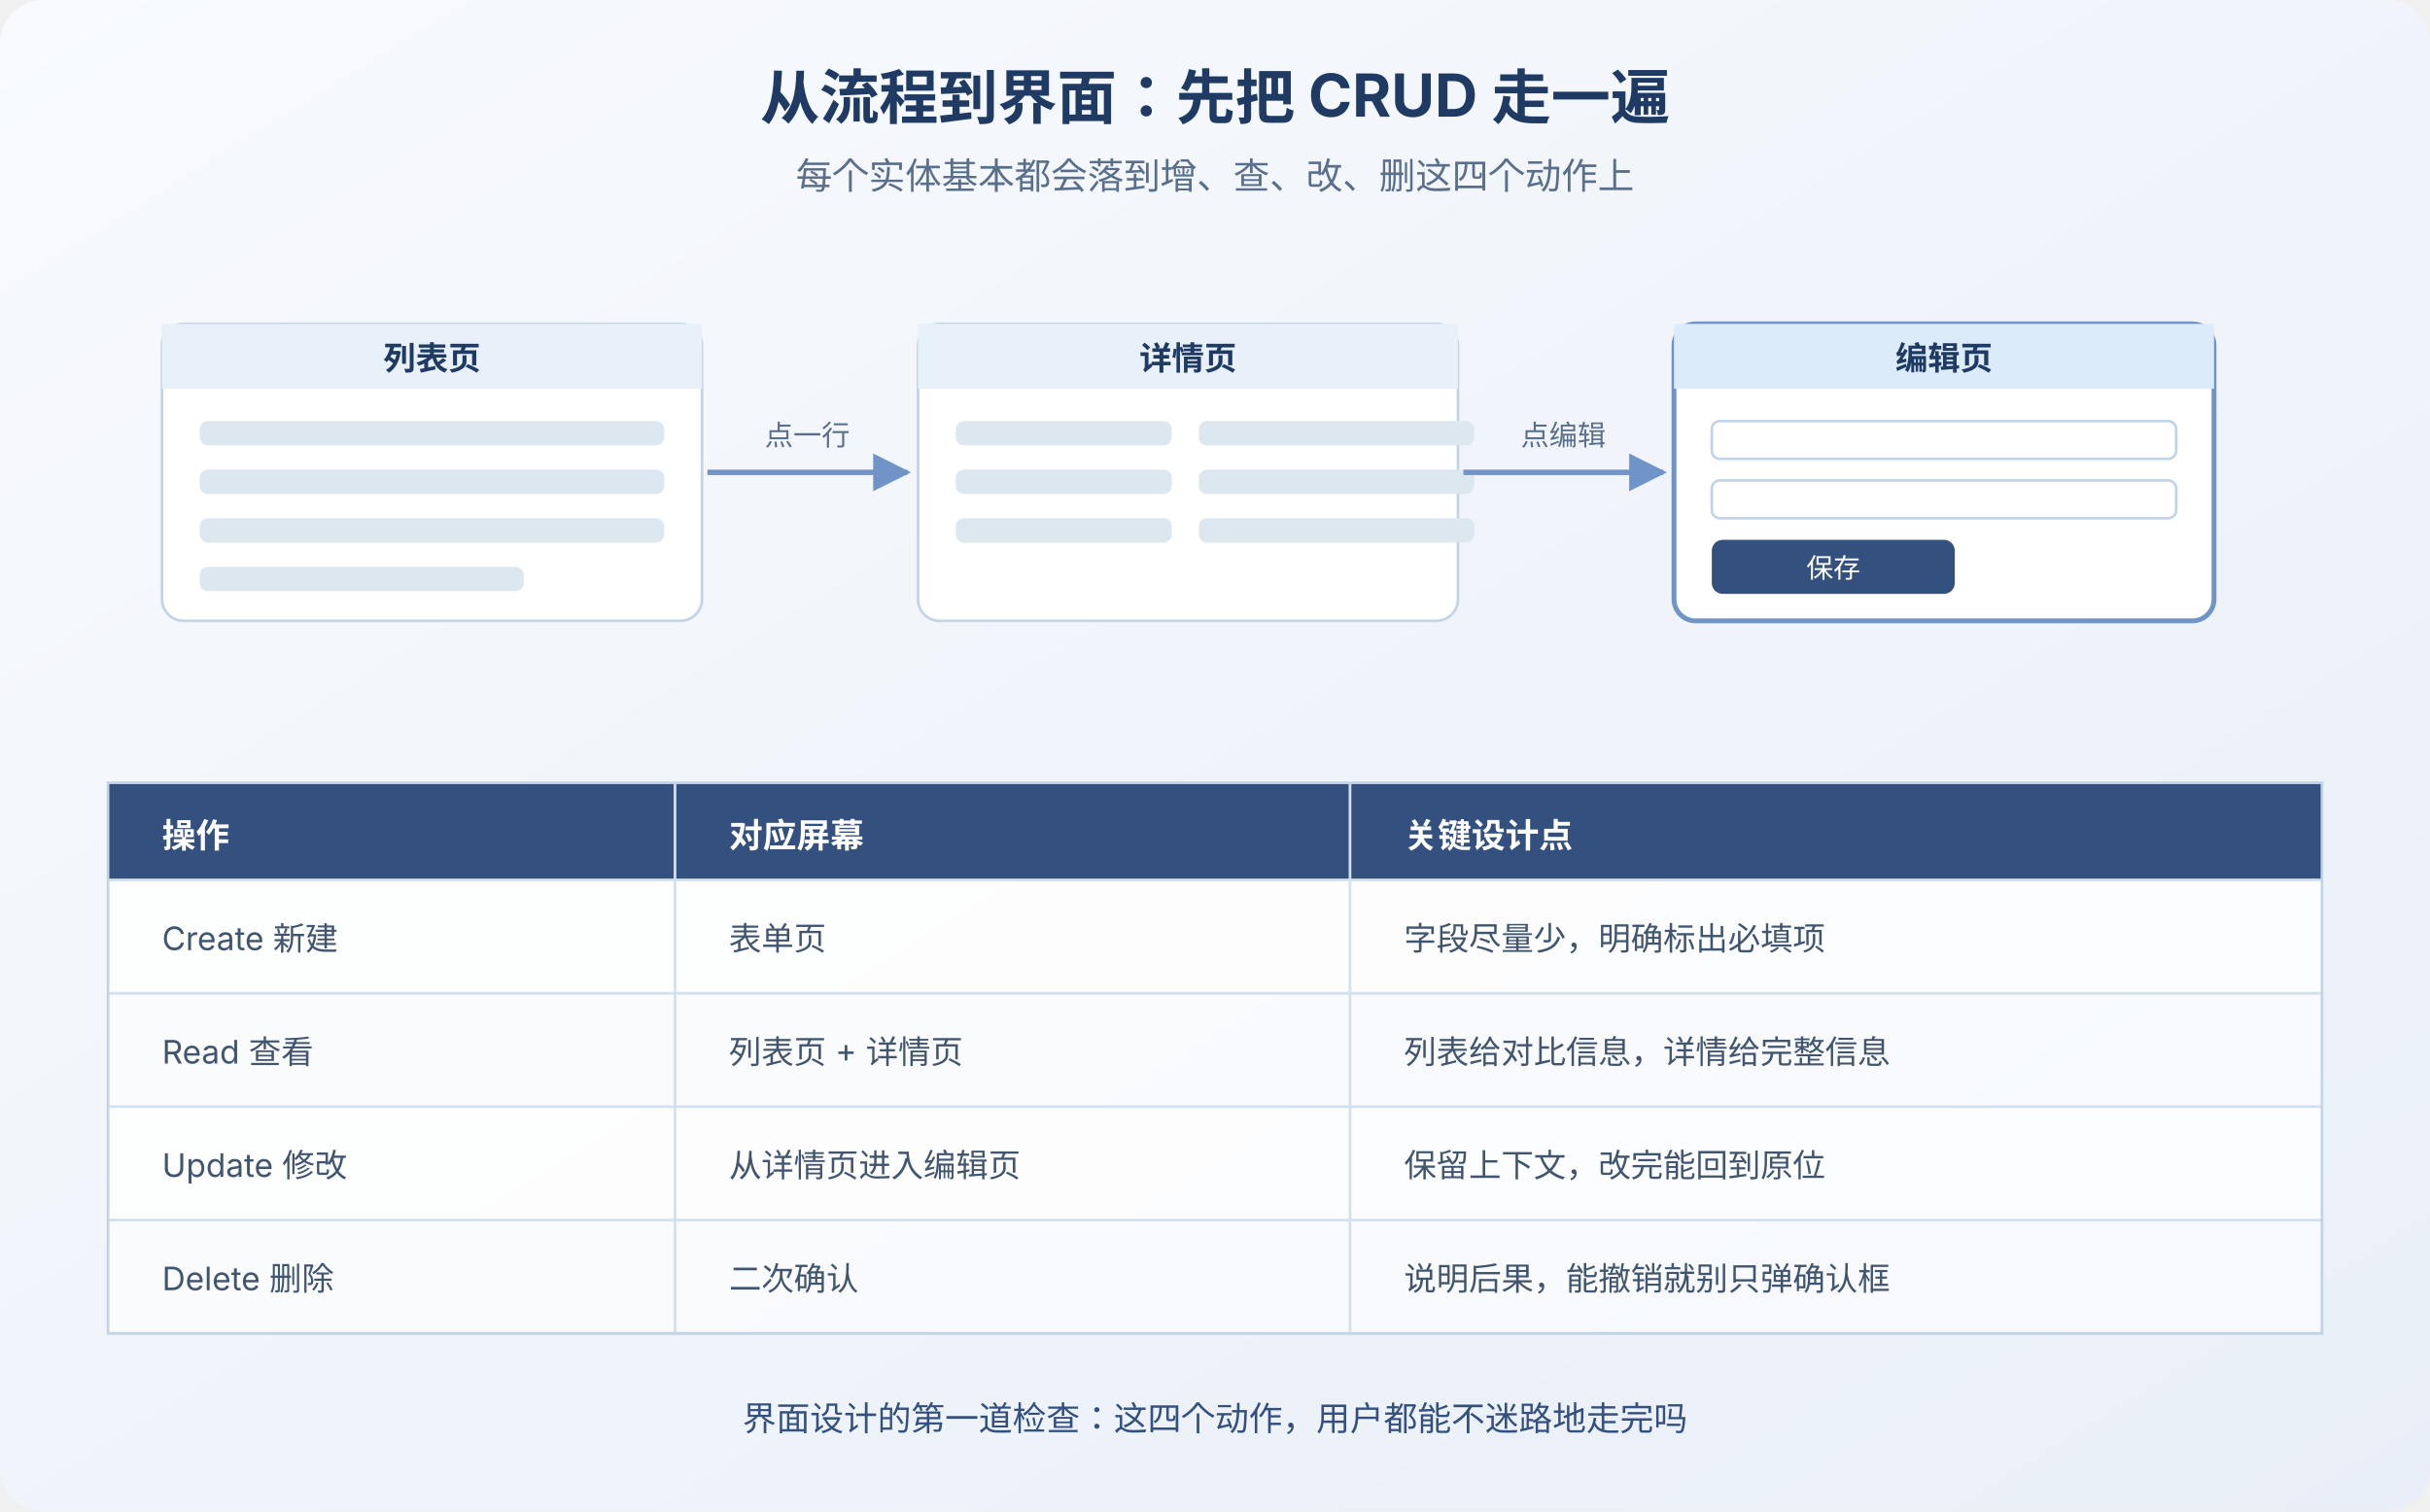
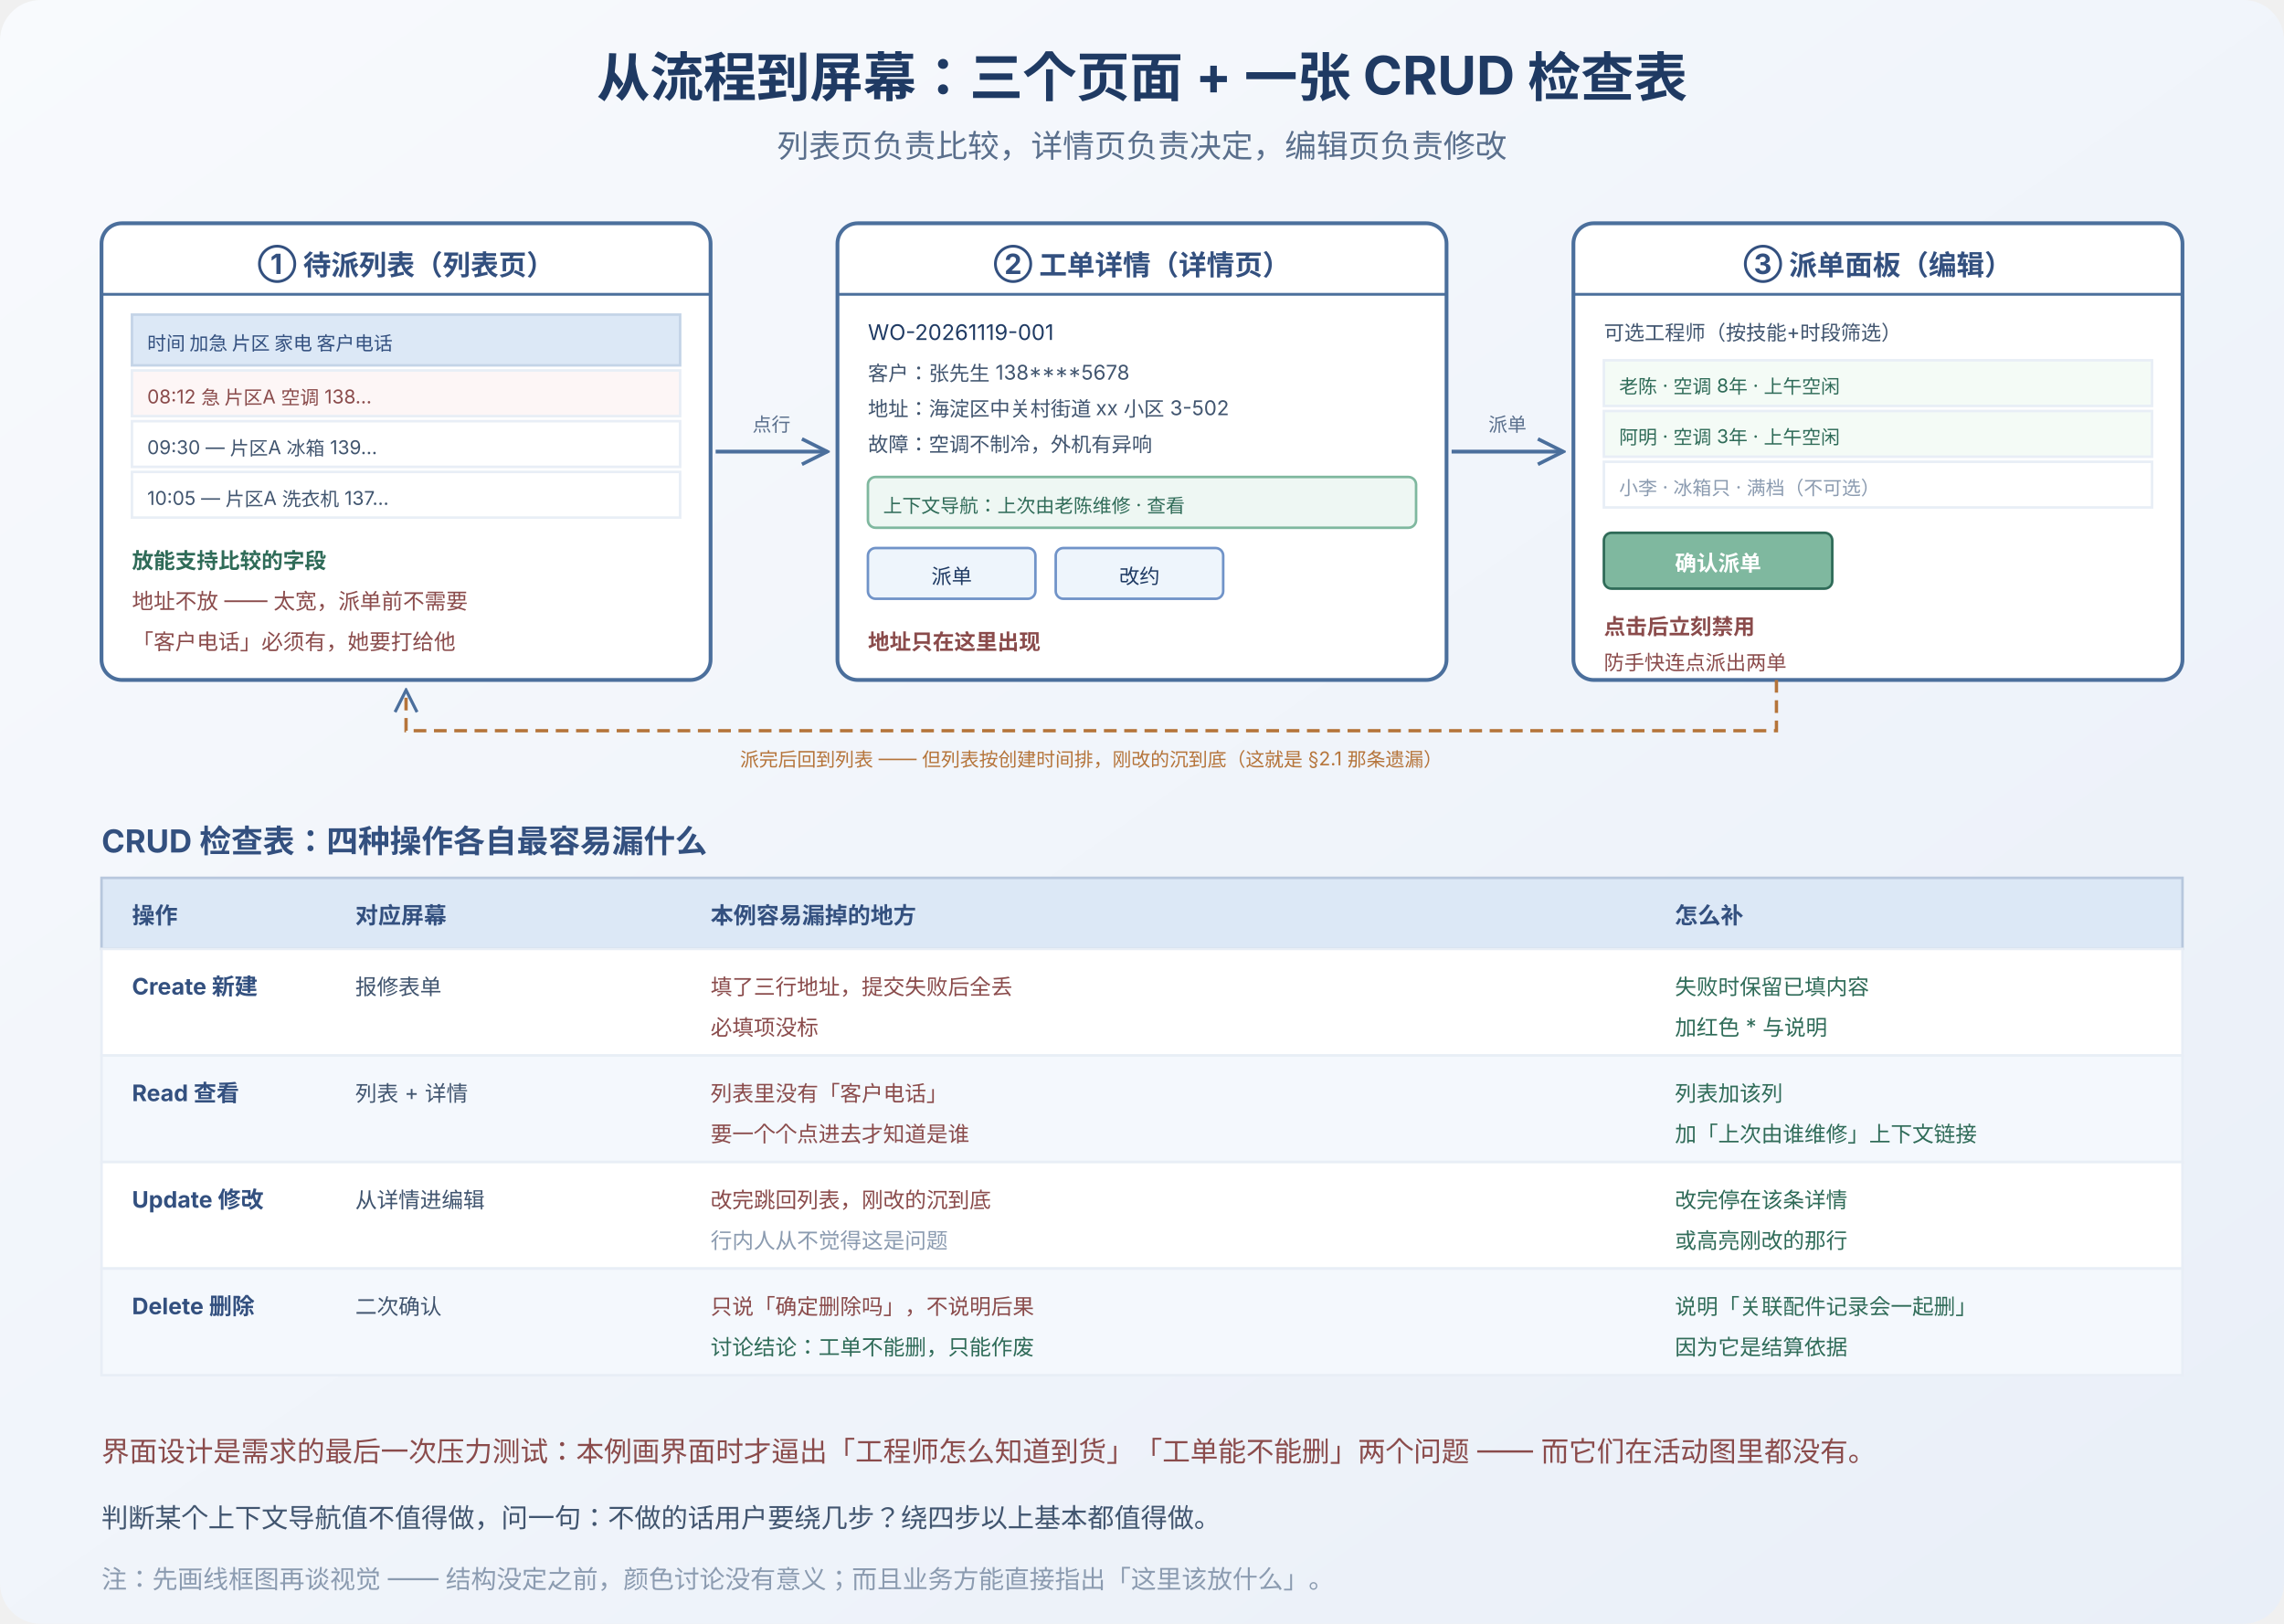
- <svg xmlns="http://www.w3.org/2000/svg" viewBox="0 0 900 560" width="900" height="560" role="img" aria-label="界面设计与 CRUD 任务流：上方是列表页、详情页、编辑页三个屏幕的线框示意与跳转关系；下方是新建、查看、修改、删除四种操作分别对应哪些屏幕与关键设计点" font-family="system-ui, -apple-system, 'Segoe UI', 'Noto Sans SC', 'Microsoft YaHei', sans-serif">
+ <svg xmlns="http://www.w3.org/2000/svg" viewBox="0 0 900 640" width="900" height="640" role="img" aria-label="界面设计与 CRUD 任务流：上方是工单在列表页、详情页、编辑页三个屏幕之间的跳转关系；下方是新建、查看、修改、删除四种操作分别对应哪个屏幕与关键设计点，每种都举了派单宝案例中的具体遗漏" font-family="system-ui, -apple-system, 'Segoe UI', 'Noto Sans SC', 'Microsoft YaHei', sans-serif">
  <defs>
-     <linearGradient id="uifbg" x1="0" y1="0" x2="1" y2="1">
+     <linearGradient id="uibg" x1="0" y1="0" x2="1" y2="1">
      <stop offset="0" stop-color="#f8fafd" />
      <stop offset="1" stop-color="#e9eff8" />
    </linearGradient>
-     <marker id="uifArrow" viewBox="0 0 10 10" refX="9" refY="5" markerWidth="7" markerHeight="7" orient="auto-start-reverse">
-       <path d="M 0 0 L 10 5 L 0 10 Z" fill="#7093c8" />
+     <marker id="uiArrow" viewBox="0 0 12 12" refX="11" refY="6" markerWidth="8" markerHeight="8" orient="auto-start-reverse">
+       <path d="M 1 1 L 11 6 L 1 11" fill="none" stroke="#4b6f9c" stroke-width="1.4" />
    </marker>
  </defs>
-   <rect width="900" height="560" rx="16" fill="url(#uifbg)" />
-   <text x="450" y="44" text-anchor="middle" font-size="22" font-weight="700" fill="#1f3a63">从流程到界面：先把 CRUD 走一遍</text>
-   <text x="450" y="70" text-anchor="middle" font-size="13.5" fill="#5a6f8c">每个实体基本都会落到增、查、改、删这四个动作上</text>
-   <rect x="60" y="120" width="200" height="110" rx="8" fill="#ffffff" stroke="#c4d4e7" />
-   <rect x="60" y="120" width="200" height="24" fill="#e8f0f9" />
-   <text x="160" y="137" text-anchor="middle" font-size="12" font-weight="600" fill="#1f3a63">列表页</text>
-   <rect x="74" y="156" width="172" height="9" rx="3" fill="#dde7f0" />
-   <rect x="74" y="174" width="172" height="9" rx="3" fill="#dde7f0" />
-   <rect x="74" y="192" width="172" height="9" rx="3" fill="#dde7f0" />
-   <rect x="74" y="210" width="120" height="9" rx="3" fill="#dde7f0" />
-   <rect x="340" y="120" width="200" height="110" rx="8" fill="#ffffff" stroke="#c4d4e7" />
-   <rect x="340" y="120" width="200" height="24" fill="#e8f0f9" />
-   <text x="440" y="137" text-anchor="middle" font-size="12" font-weight="600" fill="#1f3a63">详情页</text>
-   <rect x="354" y="156" width="80" height="9" rx="3" fill="#dde7f0" />
-   <rect x="444" y="156" width="102" height="9" rx="3" fill="#dde7f0" />
-   <rect x="354" y="174" width="80" height="9" rx="3" fill="#dde7f0" />
-   <rect x="444" y="174" width="102" height="9" rx="3" fill="#dde7f0" />
-   <rect x="354" y="192" width="80" height="9" rx="3" fill="#dde7f0" />
-   <rect x="444" y="192" width="102" height="9" rx="3" fill="#dde7f0" />
-   <rect x="620" y="120" width="200" height="110" rx="8" fill="#ffffff" stroke="#7093c8" stroke-width="1.8" />
-   <rect x="620" y="120" width="200" height="24" fill="#dcebf9" />
-   <text x="720" y="137" text-anchor="middle" font-size="12" font-weight="600" fill="#1f3a63">编辑页</text>
-   <rect x="634" y="156" width="172" height="14" rx="3" fill="#ffffff" stroke="#c4d4e7" />
-   <rect x="634" y="178" width="172" height="14" rx="3" fill="#ffffff" stroke="#c4d4e7" />
-   <rect x="634" y="200" width="90" height="20" rx="4" fill="#33507f" />
-   <text x="679" y="214" text-anchor="middle" font-size="10" fill="#ffffff">保存</text>
-   <line x1="262" y1="175" x2="336" y2="175" stroke="#7093c8" stroke-width="2" marker-end="url(#uifArrow)" />
-   <line x1="542" y1="175" x2="616" y2="175" stroke="#7093c8" stroke-width="2" marker-end="url(#uifArrow)" />
-   <text x="299" y="165" text-anchor="middle" font-size="10.5" fill="#5a6f8c">点一行</text>
-   <text x="579" y="165" text-anchor="middle" font-size="10.5" fill="#5a6f8c">点编辑</text>
-   <rect x="40" y="290" width="820" height="36" fill="#33507f" />
-   <text x="60" y="314" font-size="12.5" font-weight="700" fill="#ffffff">操作</text>
-   <text x="270" y="314" font-size="12.5" font-weight="700" fill="#ffffff">对应屏幕</text>
-   <text x="520" y="314" font-size="12.5" font-weight="700" fill="#ffffff">关键设计点</text>
-   <rect x="40" y="326" width="820" height="42" fill="#ffffff" opacity="0.85" />
-   <text x="60" y="352" font-size="12" fill="#41556f">Create 新建</text>
-   <text x="270" y="352" font-size="12" fill="#41556f">表单页</text>
-   <text x="520" y="352" font-size="12" fill="#41556f">字段尽量少，明确标出必填项</text>
-   <rect x="40" y="368" width="820" height="42" fill="#ffffff" opacity="0.6" />
-   <text x="60" y="394" font-size="12" fill="#41556f">Read 查看</text>
-   <text x="270" y="394" font-size="12" fill="#41556f">列表页 + 详情页</text>
-   <text x="520" y="394" font-size="12" fill="#41556f">列表给对比信息，详情给完整信息</text>
-   <rect x="40" y="410" width="820" height="42" fill="#ffffff" opacity="0.85" />
-   <text x="60" y="436" font-size="12" fill="#41556f">Update 修改</text>
-   <text x="270" y="436" font-size="12" fill="#41556f">从详情页进入编辑页</text>
-   <text x="520" y="436" font-size="12" fill="#41556f">保留上下文，改完能回到原位</text>
-   <rect x="40" y="452" width="820" height="42" fill="#ffffff" opacity="0.6" />
-   <text x="60" y="478" font-size="12" fill="#41556f">Delete 删除</text>
-   <text x="270" y="478" font-size="12" fill="#41556f">二次确认</text>
-   <text x="520" y="478" font-size="12" fill="#41556f">说明后果，能撤销就别只弹确认框</text>
-   <line x1="40" y1="326" x2="860" y2="326" stroke="#d3e0ee" />
-   <line x1="40" y1="368" x2="860" y2="368" stroke="#d3e0ee" />
-   <line x1="40" y1="410" x2="860" y2="410" stroke="#d3e0ee" />
-   <line x1="40" y1="452" x2="860" y2="452" stroke="#d3e0ee" />
-   <line x1="40" y1="494" x2="860" y2="494" stroke="#d3e0ee" />
-   <line x1="250" y1="290" x2="250" y2="494" stroke="#d3e0ee" />
-   <line x1="500" y1="290" x2="500" y2="494" stroke="#d3e0ee" />
-   <rect x="40" y="290" width="820" height="204" fill="none" stroke="#c4d4e7" />
-   <text x="450" y="530" text-anchor="middle" font-size="12.5" fill="#33507f">界面设计的第一道检查：这四个动作，用户都能不迷路地走完吗</text>
+   <rect width="900" height="640" rx="16" fill="url(#uibg)" />
+   <text x="450" y="38" text-anchor="middle" font-size="21" font-weight="700" fill="#1f3a63">从流程到屏幕：三个页面 + 一张 CRUD 检查表</text>
+   <text x="450" y="62" text-anchor="middle" font-size="12.5" fill="#5a6f8c">列表页负责比较，详情页负责决定，编辑页负责修改</text>
+   <rect x="40" y="88" width="240" height="180" rx="8" fill="#ffffff" stroke="#4b6f9c" stroke-width="1.5" />
+   <text x="160" y="108" text-anchor="middle" font-size="11" font-weight="700" fill="#33507f">① 待派列表（列表页）</text>
+   <line x1="40" y1="116" x2="280" y2="116" stroke="#4b6f9c" stroke-width="1.1" />
+   <rect x="52" y="124" width="216" height="20" fill="#dce8f6" stroke="#c4d4e7" />
+   <text x="58" y="138" font-size="7.5" fill="#33507f">时间 加急 片区 家电 客户电话</text>
+   <rect x="52" y="146" width="216" height="18" fill="#fdf6f6" stroke="#e8eef6" />
+   <text x="58" y="159" font-size="7.5" fill="#8a4b4b">08:12 急 片区A 空调 138…</text>
+   <rect x="52" y="166" width="216" height="18" fill="#ffffff" stroke="#e8eef6" />
+   <text x="58" y="179" font-size="7.5" fill="#41556f">09:30 — 片区A 冰箱 139…</text>
+   <rect x="52" y="186" width="216" height="18" fill="#ffffff" stroke="#e8eef6" />
+   <text x="58" y="199" font-size="7.5" fill="#41556f">10:05 — 片区A 洗衣机 137…</text>
+   <text x="52" y="224" font-size="8.5" font-weight="700" fill="#2f6b58">放能支持比较的字段</text>
+   <text x="52" y="240" font-size="8.5" fill="#8a4b4b">地址不放 —— 太宽，派单前不需要</text>
+   <text x="52" y="256" font-size="8.5" fill="#8a4b4b">「客户电话」必须有，她要打给他</text>
+   <rect x="330" y="88" width="240" height="180" rx="8" fill="#ffffff" stroke="#4b6f9c" stroke-width="1.5" />
+   <text x="450" y="108" text-anchor="middle" font-size="11" font-weight="700" fill="#33507f">② 工单详情（详情页）</text>
+   <line x1="330" y1="116" x2="570" y2="116" stroke="#4b6f9c" stroke-width="1.1" />
+   <text x="342" y="134" font-size="8.5" fill="#1f3a63">WO-20261119-001</text>
+   <text x="342" y="150" font-size="8" fill="#41556f">客户：张先生 138****5678</text>
+   <text x="342" y="164" font-size="8" fill="#41556f">地址：海淀区中关村街道 xx 小区 3-502</text>
+   <text x="342" y="178" font-size="8" fill="#41556f">故障：空调不制冷，外机有异响</text>
+   <rect x="342" y="188" width="216" height="20" rx="3" fill="#eef7f3" stroke="#7fb89f" />
+   <text x="348" y="202" font-size="7.5" fill="#2f6b58">上下文导航：上次由老陈维修 · 查看</text>
+   <rect x="342" y="216" width="66" height="20" rx="3" fill="#eef5fc" stroke="#7093c8" />
+   <text x="375" y="230" text-anchor="middle" font-size="8" fill="#1f3a63">派单</text>
+   <rect x="416" y="216" width="66" height="20" rx="3" fill="#eef5fc" stroke="#7093c8" />
+   <text x="449" y="230" text-anchor="middle" font-size="8" fill="#1f3a63">改约</text>
+   <text x="342" y="256" font-size="8.5" font-weight="700" fill="#8a4b4b">地址只在这里出现</text>
+   <rect x="620" y="88" width="240" height="180" rx="8" fill="#ffffff" stroke="#4b6f9c" stroke-width="1.5" />
+   <text x="740" y="108" text-anchor="middle" font-size="11" font-weight="700" fill="#33507f">③ 派单面板（编辑）</text>
+   <line x1="620" y1="116" x2="860" y2="116" stroke="#4b6f9c" stroke-width="1.1" />
+   <text x="632" y="134" font-size="8" fill="#41556f">可选工程师（按技能+时段筛选）</text>
+   <rect x="632" y="142" width="216" height="18" fill="#f4fbf6" stroke="#e8eef6" />
+   <text x="638" y="155" font-size="7.5" fill="#2f6b58">老陈 · 空调 8年 · 上午空闲</text>
+   <rect x="632" y="162" width="216" height="18" fill="#f4fbf6" stroke="#e8eef6" />
+   <text x="638" y="175" font-size="7.5" fill="#2f6b58">阿明 · 空调 3年 · 上午空闲</text>
+   <rect x="632" y="182" width="216" height="18" fill="#ffffff" stroke="#e8eef6" />
+   <text x="638" y="195" font-size="7.5" fill="#8b9bb0">小李 · 冰箱只 · 满档（不可选）</text>
+   <rect x="632" y="210" width="90" height="22" rx="3" fill="#7fb89f" stroke="#2f6b58" />
+   <text x="677" y="225" text-anchor="middle" font-size="8.5" font-weight="700" fill="#ffffff">确认派单</text>
+   <text x="632" y="250" font-size="8.5" font-weight="700" fill="#8a4b4b">点击后立刻禁用</text>
+   <text x="632" y="264" font-size="8" fill="#8a4b4b">防手快连点派出两单</text>
+   <line x1="282" y1="178" x2="326" y2="178" stroke="#4b6f9c" stroke-width="1.5" marker-end="url(#uiArrow)" />
+   <text x="304" y="170" text-anchor="middle" font-size="7.5" fill="#5a6f8c">点行</text>
+   <line x1="572" y1="178" x2="616" y2="178" stroke="#4b6f9c" stroke-width="1.5" marker-end="url(#uiArrow)" />
+   <text x="594" y="170" text-anchor="middle" font-size="7.5" fill="#5a6f8c">派单</text>
+   <path d="M 700 268 L 700 288 L 160 288 L 160 272" fill="none" stroke="#b5743a" stroke-width="1.3" stroke-dasharray="5 3" marker-end="url(#uiArrow)" />
+   <text x="430" y="302" text-anchor="middle" font-size="7.5" fill="#b5743a">派完后回到列表 —— 但列表按创建时间排，刚改的沉到底（这就是 §2.1 那条遗漏）</text>
+   <text x="40" y="336" font-size="12.5" font-weight="700" fill="#33507f">CRUD 检查表：四种操作各自最容易漏什么</text>
+   <rect x="40" y="346" width="820" height="28" fill="#dce8f6" stroke="#b7c7dd" />
+   <text x="52" y="364" font-size="9" font-weight="700" fill="#33507f">操作</text>
+   <text x="140" y="364" font-size="9" font-weight="700" fill="#33507f">对应屏幕</text>
+   <text x="280" y="364" font-size="9" font-weight="700" fill="#33507f">本例容易漏掉的地方</text>
+   <text x="660" y="364" font-size="9" font-weight="700" fill="#33507f">怎么补</text>
+   <rect x="40" y="374" width="820" height="42" fill="#ffffff" stroke="#e8eef6" />
+   <text x="52" y="392" font-size="9" font-weight="700" fill="#33507f">Create 新建</text>
+   <text x="140" y="392" font-size="8.5" fill="#41556f">报修表单</text>
+   <text x="280" y="392" font-size="8.5" fill="#8a4b4b">填了三行地址，提交失败后全丢</text>
+   <text x="660" y="392" font-size="8.5" fill="#2f6b58">失败时保留已填内容</text>
+   <text x="280" y="408" font-size="8.5" fill="#8a4b4b">必填项没标</text>
+   <text x="660" y="408" font-size="8.5" fill="#2f6b58">加红色 * 与说明</text>
+   <rect x="40" y="416" width="820" height="42" fill="#f4f8fd" stroke="#e8eef6" />
+   <text x="52" y="434" font-size="9" font-weight="700" fill="#33507f">Read 查看</text>
+   <text x="140" y="434" font-size="8.5" fill="#41556f">列表 + 详情</text>
+   <text x="280" y="434" font-size="8.5" fill="#8a4b4b">列表里没有「客户电话」</text>
+   <text x="660" y="434" font-size="8.5" fill="#2f6b58">列表加该列</text>
+   <text x="280" y="450" font-size="8.5" fill="#8a4b4b">要一个个点进去才知道是谁</text>
+   <text x="660" y="450" font-size="8.5" fill="#2f6b58">加「上次由谁维修」上下文链接</text>
+   <rect x="40" y="458" width="820" height="42" fill="#ffffff" stroke="#e8eef6" />
+   <text x="52" y="476" font-size="9" font-weight="700" fill="#33507f">Update 修改</text>
+   <text x="140" y="476" font-size="8.5" fill="#41556f">从详情进编辑</text>
+   <text x="280" y="476" font-size="8.5" fill="#8a4b4b">改完跳回列表，刚改的沉到底</text>
+   <text x="660" y="476" font-size="8.5" fill="#2f6b58">改完停在该条详情</text>
+   <text x="280" y="492" font-size="8.5" fill="#8b9bb0">行内人从不觉得这是问题</text>
+   <text x="660" y="492" font-size="8.5" fill="#2f6b58">或高亮刚改的那行</text>
+   <rect x="40" y="500" width="820" height="42" fill="#f4f8fd" stroke="#e8eef6" />
+   <text x="52" y="518" font-size="9" font-weight="700" fill="#33507f">Delete 删除</text>
+   <text x="140" y="518" font-size="8.5" fill="#41556f">二次确认</text>
+   <text x="280" y="518" font-size="8.5" fill="#8a4b4b">只说「确定删除吗」，不说明后果</text>
+   <text x="660" y="518" font-size="8.5" fill="#2f6b58">说明「关联配件记录会一起删」</text>
+   <text x="280" y="534" font-size="8.5" fill="#2f6b58">讨论结论：工单不能删，只能作废</text>
+   <text x="660" y="534" font-size="8.5" fill="#2f6b58">因为它是结算依据</text>
+   <text x="40" y="576" font-size="11" fill="#8a4b4b">界面设计是需求的最后一次压力测试：本例画界面时才逼出「工程师怎么知道到货」「工单能不能删」两个问题 —— 而它们在活动图里都没有。</text>
+   <text x="40" y="602" font-size="10.5" fill="#41556f">判断某个上下文导航值不值得做，问一句：不做的话用户要绕几步？绕四步以上基本都值得做。</text>
+   <text x="40" y="626" font-size="10" fill="#8b9bb0">注：先画线框图再谈视觉 —— 结构没定之前，颜色讨论没有意义；而且业务方能直接指出「这里该放什么」。</text>
</svg>
